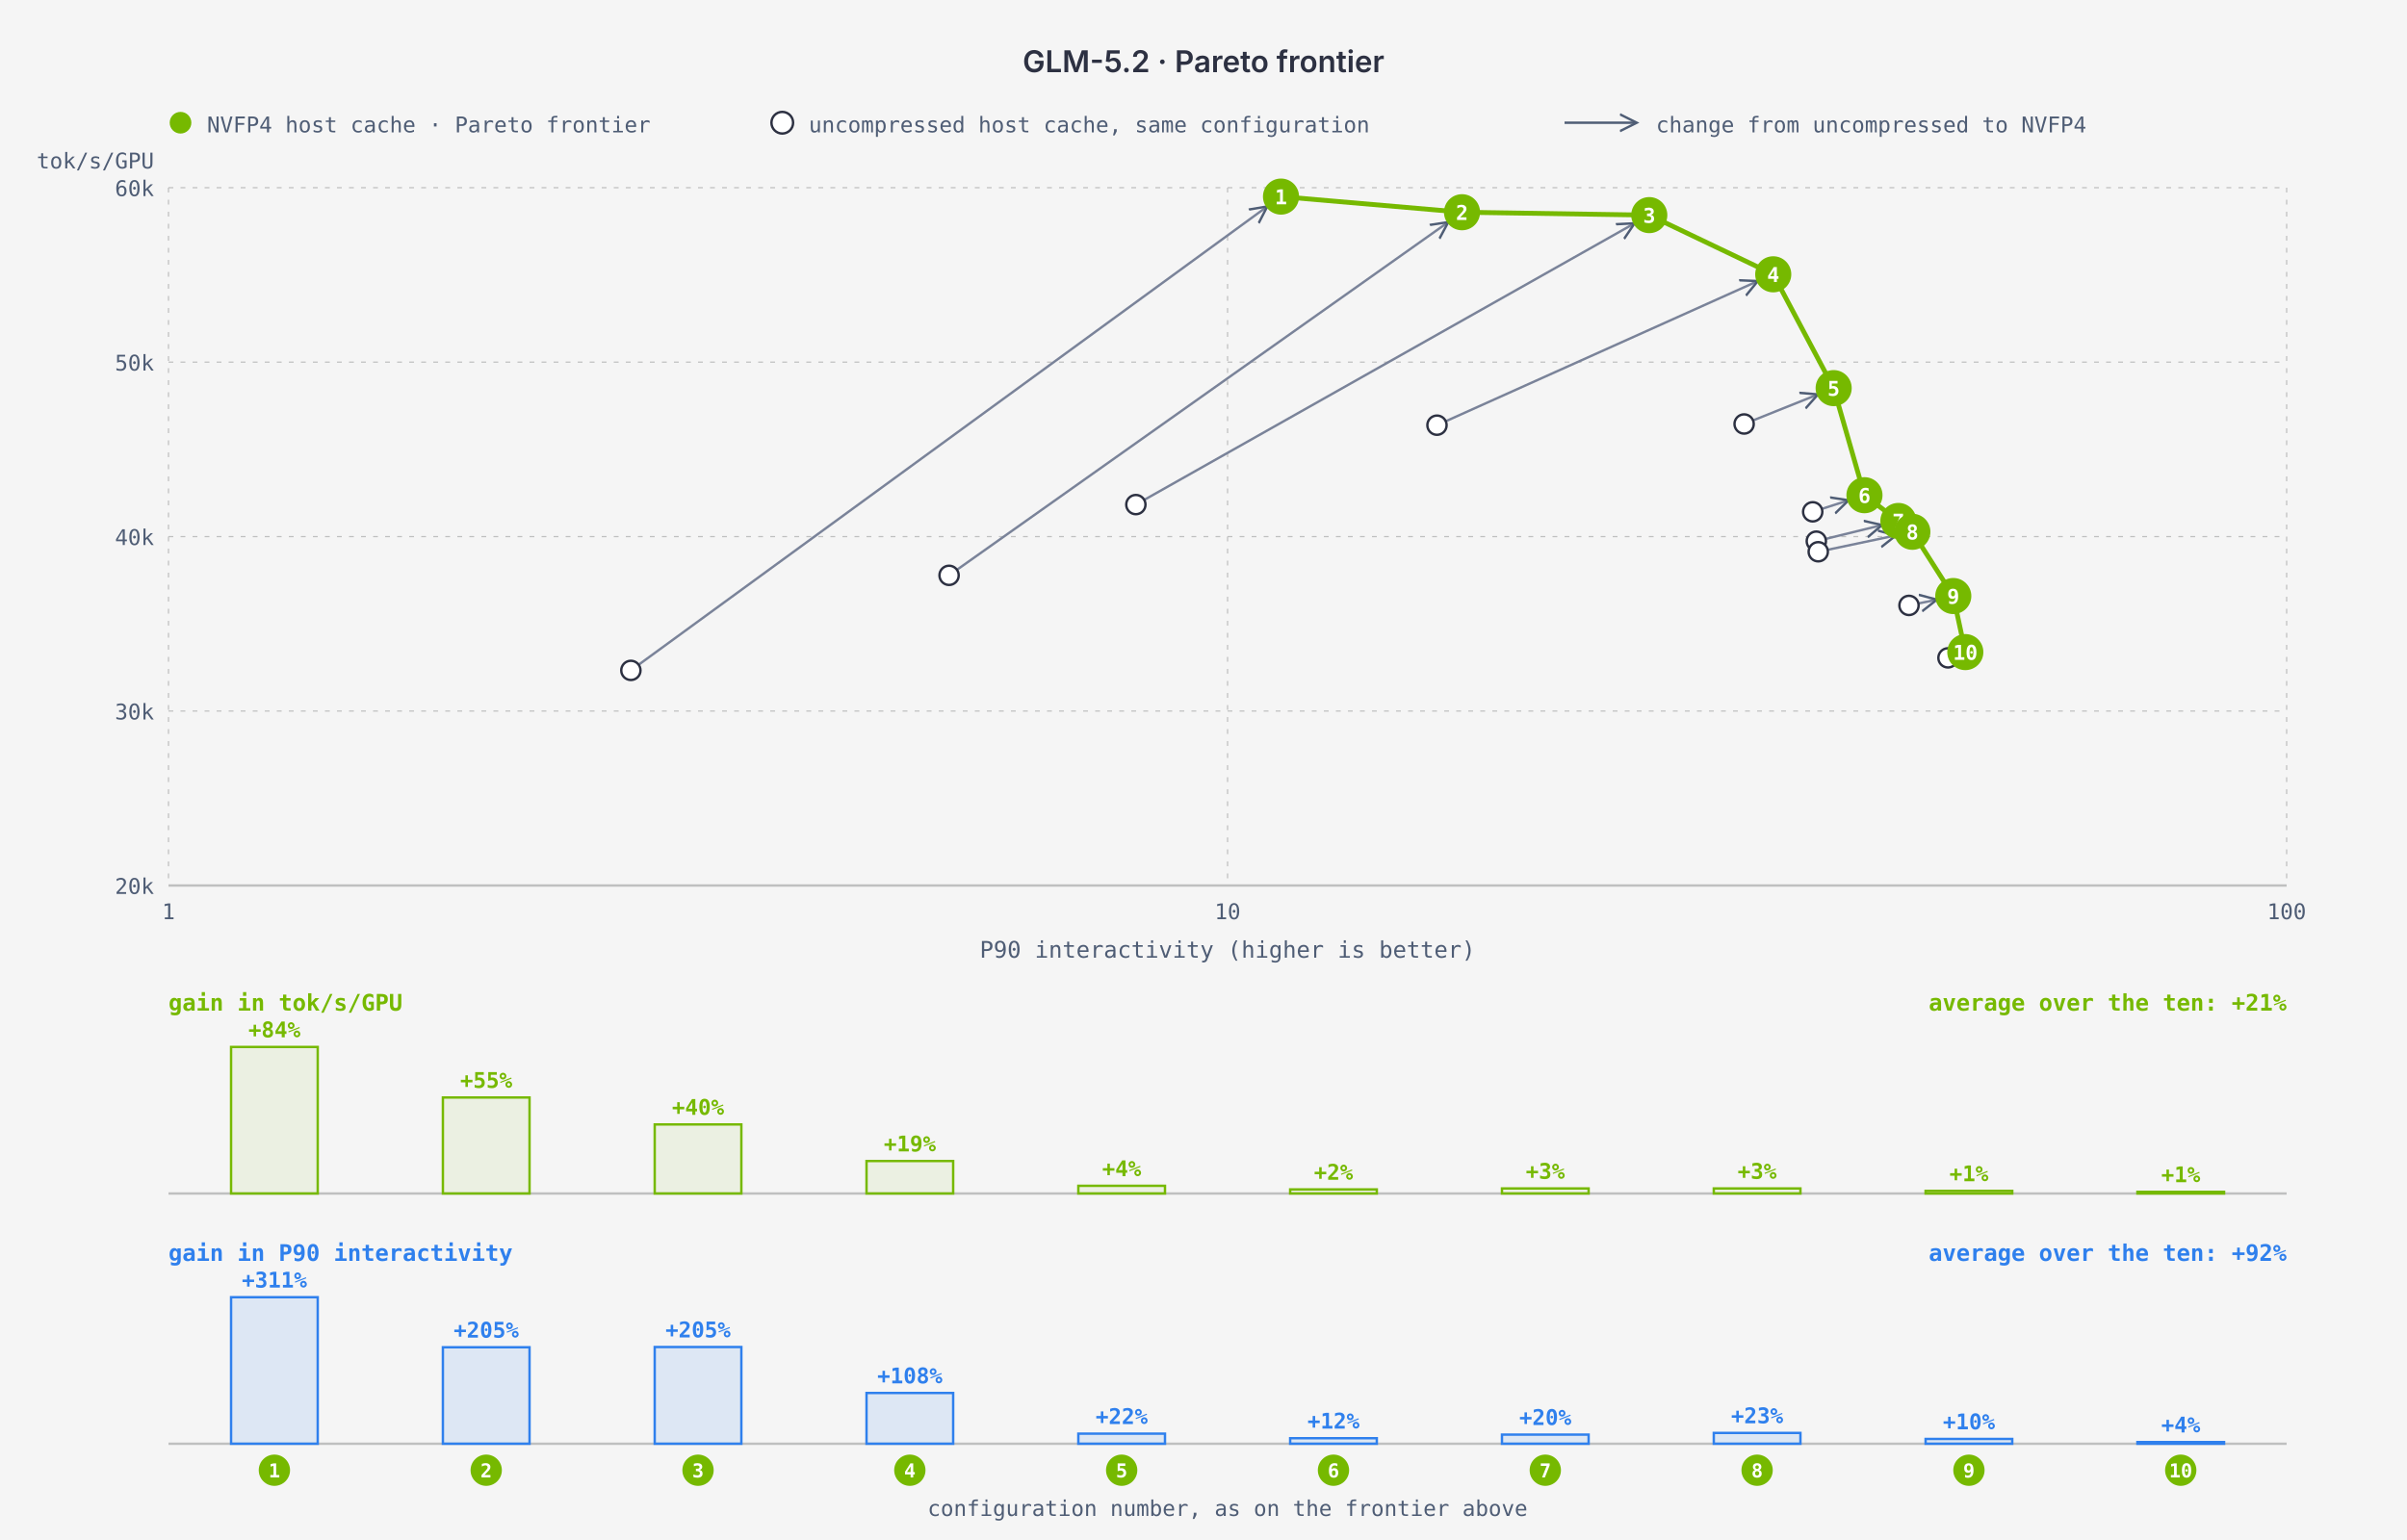
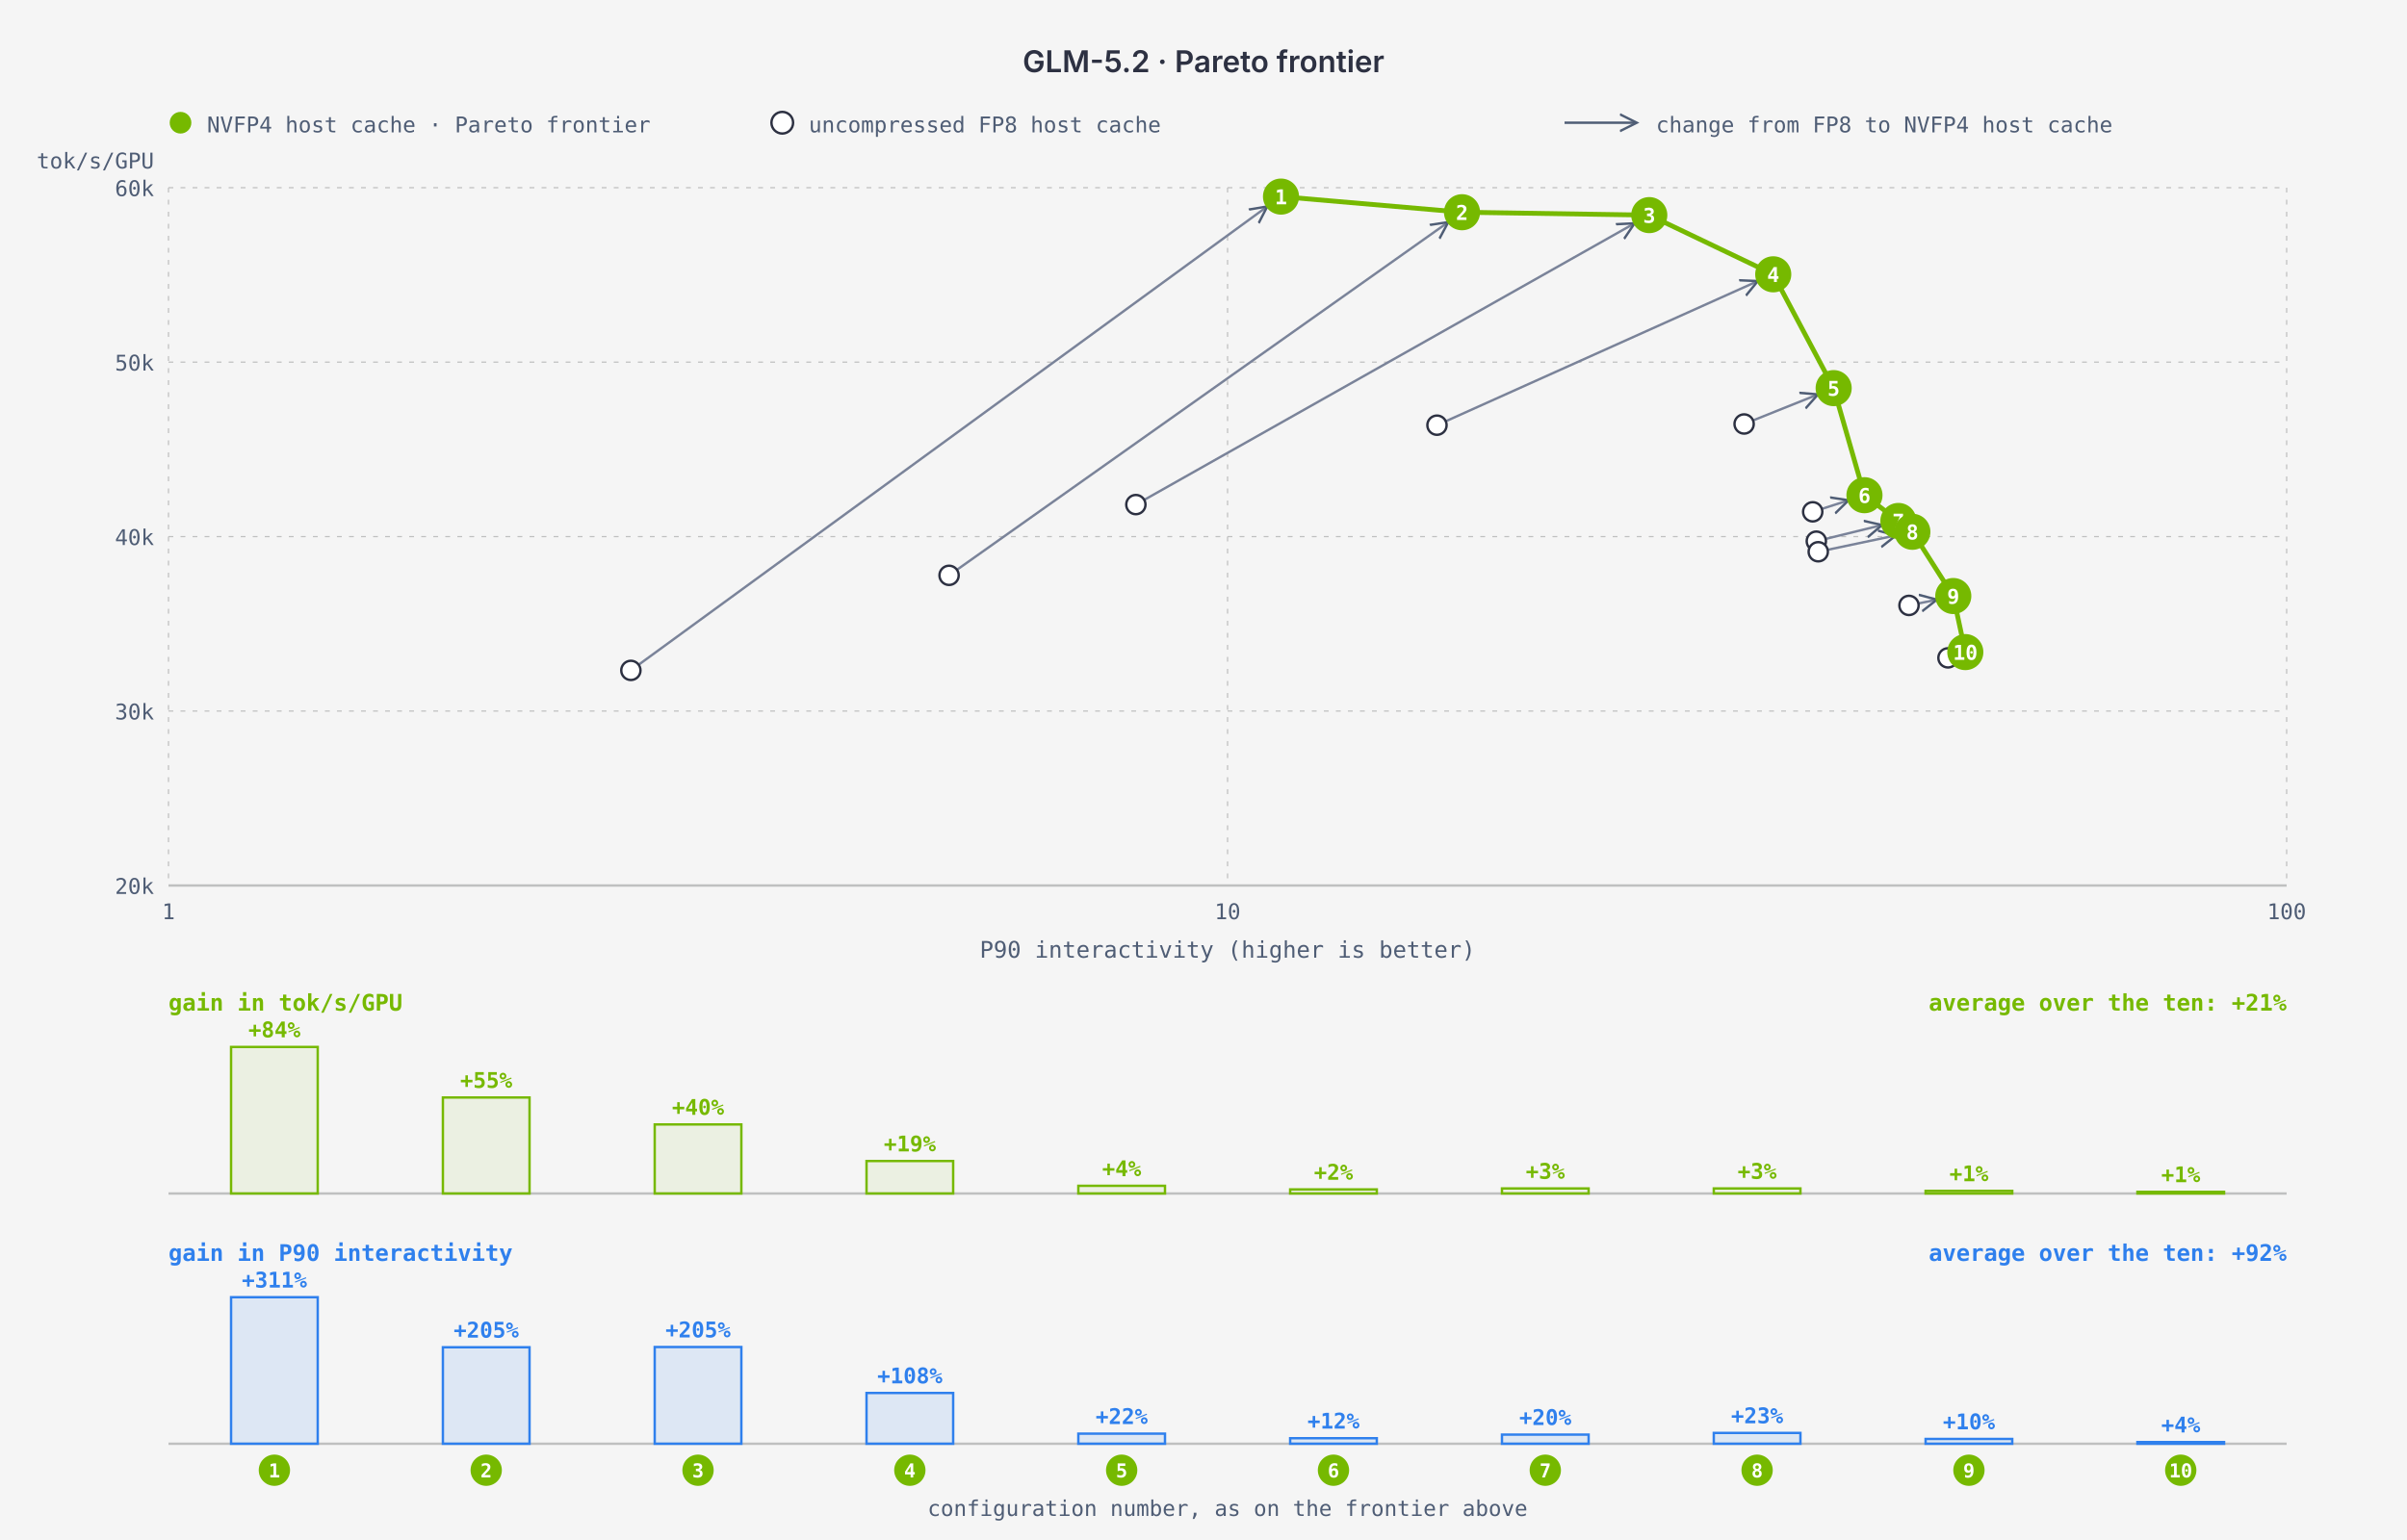
<svg xmlns="http://www.w3.org/2000/svg" viewBox="0 0 1000 640" width="1000" height="640">
  <defs>
    <marker id="ah" markerWidth="8" markerHeight="8" refX="7" refY="4" orient="auto" markerUnits="userSpaceOnUse">
      <path d="M0,0.5 L7,4 L0,7.5" fill="none" stroke="#4f5d75" stroke-width="1" />
    </marker>
  </defs>
  <rect width="1000" height="640" fill="#f5f5f5" />
  <text x="500.0" y="30.0" font-family="'Geist','Inter',system-ui,-apple-system,'Segoe UI',sans-serif" font-size="12.5" font-weight="600" fill="#2d3142" text-anchor="middle">GLM-5.2 · Pareto frontier</text>
  <circle cx="75" cy="51" r="4.5" fill="#76B900" />
  <text x="86.0" y="55.0" font-family="'Geist Mono','SFMono-Regular',Menlo,Consolas,monospace" font-size="9" font-weight="500" fill="#4f5d75" text-anchor="start">NVFP4 host cache · Pareto frontier</text>
  <circle cx="325" cy="51" r="4.5" fill="#ffffff" stroke="#2d3142" />
-   <text x="336.0" y="55.0" font-family="'Geist Mono','SFMono-Regular',Menlo,Consolas,monospace" font-size="9" font-weight="500" fill="#4f5d75" text-anchor="start">uncompressed host cache, same configuration</text>
+   <text x="336.0" y="55.0" font-family="'Geist Mono','SFMono-Regular',Menlo,Consolas,monospace" font-size="9" font-weight="500" fill="#4f5d75" text-anchor="start">uncompressed FP8 host cache</text>
  <path d="M650.0,51.0 L680.0,51.0" fill="none" stroke="#4f5d75" stroke-width="1" marker-end="url(#ah)" />
-   <text x="688.0" y="55.0" font-family="'Geist Mono','SFMono-Regular',Menlo,Consolas,monospace" font-size="9" font-weight="500" fill="#4f5d75" text-anchor="start">change from uncompressed to NVFP4</text>
+   <text x="688.0" y="55.0" font-family="'Geist Mono','SFMono-Regular',Menlo,Consolas,monospace" font-size="9" font-weight="500" fill="#4f5d75" text-anchor="start">change from FP8 to NVFP4 host cache</text>
  <line x1="70.0" y1="78" x2="70.0" y2="368" stroke="#bfc0c0" stroke-width="0.5" stroke-dasharray="2,3" />
  <text x="70.0" y="382.0" font-family="'Geist Mono','SFMono-Regular',Menlo,Consolas,monospace" font-size="9" font-weight="500" fill="#4f5d75" text-anchor="middle">1</text>
  <line x1="510.0" y1="78" x2="510.0" y2="368" stroke="#bfc0c0" stroke-width="0.5" stroke-dasharray="2,3" />
  <text x="510.0" y="382.0" font-family="'Geist Mono','SFMono-Regular',Menlo,Consolas,monospace" font-size="9" font-weight="500" fill="#4f5d75" text-anchor="middle">10</text>
  <line x1="950.0" y1="78" x2="950.0" y2="368" stroke="#bfc0c0" stroke-width="0.5" stroke-dasharray="2,3" />
  <text x="950.0" y="382.0" font-family="'Geist Mono','SFMono-Regular',Menlo,Consolas,monospace" font-size="9" font-weight="500" fill="#4f5d75" text-anchor="middle">100</text>
  <line x1="70" y1="368.0" x2="950" y2="368.0" stroke="#bfc0c0" stroke-width="1" />
  <text x="64.0" y="371.5" font-family="'Geist Mono','SFMono-Regular',Menlo,Consolas,monospace" font-size="9" font-weight="500" fill="#4f5d75" text-anchor="end">20k</text>
  <line x1="70" y1="295.5" x2="950" y2="295.5" stroke="#bfc0c0" stroke-width="0.5" stroke-dasharray="2,3" />
  <text x="64.0" y="299.0" font-family="'Geist Mono','SFMono-Regular',Menlo,Consolas,monospace" font-size="9" font-weight="500" fill="#4f5d75" text-anchor="end">30k</text>
  <line x1="70" y1="223.0" x2="950" y2="223.0" stroke="#bfc0c0" stroke-width="0.5" stroke-dasharray="2,3" />
  <text x="64.0" y="226.5" font-family="'Geist Mono','SFMono-Regular',Menlo,Consolas,monospace" font-size="9" font-weight="500" fill="#4f5d75" text-anchor="end">40k</text>
  <line x1="70" y1="150.5" x2="950" y2="150.5" stroke="#bfc0c0" stroke-width="0.5" stroke-dasharray="2,3" />
  <text x="64.0" y="154.0" font-family="'Geist Mono','SFMono-Regular',Menlo,Consolas,monospace" font-size="9" font-weight="500" fill="#4f5d75" text-anchor="end">50k</text>
  <line x1="70" y1="78.0" x2="950" y2="78.0" stroke="#bfc0c0" stroke-width="0.5" stroke-dasharray="2,3" />
  <text x="64.0" y="81.5" font-family="'Geist Mono','SFMono-Regular',Menlo,Consolas,monospace" font-size="9" font-weight="500" fill="#4f5d75" text-anchor="end">60k</text>
  <text x="510.0" y="398.0" font-family="'Geist Mono','SFMono-Regular',Menlo,Consolas,monospace" font-size="9.5" font-weight="500" fill="#4f5d75" text-anchor="middle">P90 interactivity (higher is better)</text>
  <text x="64.0" y="70.0" font-family="'Geist Mono','SFMono-Regular',Menlo,Consolas,monospace" font-size="9" font-weight="500" fill="#4f5d75" text-anchor="end">tok/s/GPU</text>
  <path d="M532.2,81.7 L607.4,88.2 L685.2,89.4 L736.7,114.0 L761.8,161.3 L774.6,205.8 L788.7,216.5 L794.5,221.0 L811.5,247.7 L816.5,271.0" fill="none" stroke="#76B900" stroke-width="2" />
  <path d="M262.1,278.6 L526.5,85.8" fill="none" stroke="#7a8399" stroke-width="1" marker-end="url(#ah)" />
  <path d="M394.3,239.1 L601.7,92.3" fill="none" stroke="#7a8399" stroke-width="1" marker-end="url(#ah)" />
  <path d="M471.9,209.7 L679.1,92.8" fill="none" stroke="#7a8399" stroke-width="1" marker-end="url(#ah)" />
  <path d="M597.0,176.7 L730.3,116.8" fill="none" stroke="#7a8399" stroke-width="1" marker-end="url(#ah)" />
  <path d="M724.6,176.2 L755.3,163.9" fill="none" stroke="#7a8399" stroke-width="1" marker-end="url(#ah)" />
  <path d="M753.1,212.7 L768.0,207.9" fill="none" stroke="#7a8399" stroke-width="1" marker-end="url(#ah)" />
  <path d="M754.6,224.9 L781.9,218.2" fill="none" stroke="#7a8399" stroke-width="1" marker-end="url(#ah)" />
  <path d="M755.4,229.3 L787.7,222.5" fill="none" stroke="#7a8399" stroke-width="1" marker-end="url(#ah)" />
  <path d="M793.1,251.6 L804.7,249.2" fill="none" stroke="#7a8399" stroke-width="1" marker-end="url(#ah)" />
  <circle cx="262.1" cy="278.6" r="4" fill="#ffffff" stroke="#2d3142" stroke-width="1" />
  <circle cx="532.2" cy="81.7" r="7.5" fill="#76B900" />
  <text x="532.2" y="84.9" font-family="'Geist Mono','SFMono-Regular',Menlo,Consolas,monospace" font-size="8.5" font-weight="700" fill="#ffffff" text-anchor="middle">1</text>
  <circle cx="394.3" cy="239.1" r="4" fill="#ffffff" stroke="#2d3142" stroke-width="1" />
  <circle cx="607.4" cy="88.2" r="7.5" fill="#76B900" />
  <text x="607.4" y="91.4" font-family="'Geist Mono','SFMono-Regular',Menlo,Consolas,monospace" font-size="8.5" font-weight="700" fill="#ffffff" text-anchor="middle">2</text>
  <circle cx="471.9" cy="209.7" r="4" fill="#ffffff" stroke="#2d3142" stroke-width="1" />
  <circle cx="685.2" cy="89.4" r="7.5" fill="#76B900" />
  <text x="685.2" y="92.6" font-family="'Geist Mono','SFMono-Regular',Menlo,Consolas,monospace" font-size="8.5" font-weight="700" fill="#ffffff" text-anchor="middle">3</text>
  <circle cx="597.0" cy="176.7" r="4" fill="#ffffff" stroke="#2d3142" stroke-width="1" />
  <circle cx="736.7" cy="114.0" r="7.5" fill="#76B900" />
  <text x="736.7" y="117.2" font-family="'Geist Mono','SFMono-Regular',Menlo,Consolas,monospace" font-size="8.5" font-weight="700" fill="#ffffff" text-anchor="middle">4</text>
  <circle cx="724.6" cy="176.2" r="4" fill="#ffffff" stroke="#2d3142" stroke-width="1" />
  <circle cx="761.8" cy="161.3" r="7.5" fill="#76B900" />
  <text x="761.8" y="164.5" font-family="'Geist Mono','SFMono-Regular',Menlo,Consolas,monospace" font-size="8.5" font-weight="700" fill="#ffffff" text-anchor="middle">5</text>
  <circle cx="753.1" cy="212.7" r="4" fill="#ffffff" stroke="#2d3142" stroke-width="1" />
  <circle cx="774.6" cy="205.8" r="7.5" fill="#76B900" />
  <text x="774.6" y="209.0" font-family="'Geist Mono','SFMono-Regular',Menlo,Consolas,monospace" font-size="8.5" font-weight="700" fill="#ffffff" text-anchor="middle">6</text>
  <circle cx="754.6" cy="224.9" r="4" fill="#ffffff" stroke="#2d3142" stroke-width="1" />
  <circle cx="788.7" cy="216.5" r="7.5" fill="#76B900" />
  <text x="788.7" y="219.7" font-family="'Geist Mono','SFMono-Regular',Menlo,Consolas,monospace" font-size="8.5" font-weight="700" fill="#ffffff" text-anchor="middle">7</text>
  <circle cx="755.4" cy="229.3" r="4" fill="#ffffff" stroke="#2d3142" stroke-width="1" />
  <circle cx="794.5" cy="221.0" r="7.5" fill="#76B900" />
  <text x="794.5" y="224.2" font-family="'Geist Mono','SFMono-Regular',Menlo,Consolas,monospace" font-size="8.5" font-weight="700" fill="#ffffff" text-anchor="middle">8</text>
  <circle cx="793.1" cy="251.6" r="4" fill="#ffffff" stroke="#2d3142" stroke-width="1" />
  <circle cx="811.5" cy="247.7" r="7.5" fill="#76B900" />
  <text x="811.5" y="250.9" font-family="'Geist Mono','SFMono-Regular',Menlo,Consolas,monospace" font-size="8.5" font-weight="700" fill="#ffffff" text-anchor="middle">9</text>
  <circle cx="809.3" cy="273.4" r="4" fill="#ffffff" stroke="#2d3142" stroke-width="1" />
  <circle cx="816.5" cy="271.0" r="7.5" fill="#76B900" />
  <text x="816.5" y="274.2" font-family="'Geist Mono','SFMono-Regular',Menlo,Consolas,monospace" font-size="8.5" font-weight="700" fill="#ffffff" text-anchor="middle">10</text>
  <text x="70.0" y="420.0" font-family="'Geist Mono','SFMono-Regular',Menlo,Consolas,monospace" font-size="9.5" font-weight="600" fill="#76B900" text-anchor="start">gain in tok/s/GPU</text>
  <text x="950.0" y="420.0" font-family="'Geist Mono','SFMono-Regular',Menlo,Consolas,monospace" font-size="9.5" font-weight="600" fill="#76B900" text-anchor="end">average over the ten: +21%</text>
  <line x1="70" y1="496" x2="950" y2="496" stroke="#bfc0c0" stroke-width="1" />
  <rect x="96.0" y="435.1" width="36" height="60.9" fill="rgba(118,185,0,0.08)" stroke="#76B900" stroke-width="1" />
  <text x="114.0" y="431.1" font-family="'Geist Mono','SFMono-Regular',Menlo,Consolas,monospace" font-size="9" font-weight="700" fill="#76B900" text-anchor="middle">+84%</text>
  <rect x="184.0" y="456.1" width="36" height="39.9" fill="rgba(118,185,0,0.08)" stroke="#76B900" stroke-width="1" />
  <text x="202.0" y="452.1" font-family="'Geist Mono','SFMono-Regular',Menlo,Consolas,monospace" font-size="9" font-weight="700" fill="#76B900" text-anchor="middle">+55%</text>
  <rect x="272.0" y="467.3" width="36" height="28.7" fill="rgba(118,185,0,0.08)" stroke="#76B900" stroke-width="1" />
  <text x="290.0" y="463.3" font-family="'Geist Mono','SFMono-Regular',Menlo,Consolas,monospace" font-size="9" font-weight="700" fill="#76B900" text-anchor="middle">+40%</text>
  <rect x="360.0" y="482.5" width="36" height="13.5" fill="rgba(118,185,0,0.08)" stroke="#76B900" stroke-width="1" />
  <text x="378.0" y="478.5" font-family="'Geist Mono','SFMono-Regular',Menlo,Consolas,monospace" font-size="9" font-weight="700" fill="#76B900" text-anchor="middle">+19%</text>
  <rect x="448.0" y="492.8" width="36" height="3.2" fill="rgba(118,185,0,0.08)" stroke="#76B900" stroke-width="1" />
  <text x="466.0" y="488.8" font-family="'Geist Mono','SFMono-Regular',Menlo,Consolas,monospace" font-size="9" font-weight="700" fill="#76B900" text-anchor="middle">+4%</text>
  <rect x="536.0" y="494.3" width="36" height="1.7" fill="rgba(118,185,0,0.08)" stroke="#76B900" stroke-width="1" />
  <text x="554.0" y="490.3" font-family="'Geist Mono','SFMono-Regular',Menlo,Consolas,monospace" font-size="9" font-weight="700" fill="#76B900" text-anchor="middle">+2%</text>
  <rect x="624.0" y="493.9" width="36" height="2.1" fill="rgba(118,185,0,0.08)" stroke="#76B900" stroke-width="1" />
  <text x="642.0" y="489.9" font-family="'Geist Mono','SFMono-Regular',Menlo,Consolas,monospace" font-size="9" font-weight="700" fill="#76B900" text-anchor="middle">+3%</text>
  <rect x="712.0" y="493.9" width="36" height="2.1" fill="rgba(118,185,0,0.08)" stroke="#76B900" stroke-width="1" />
  <text x="730.0" y="489.9" font-family="'Geist Mono','SFMono-Regular',Menlo,Consolas,monospace" font-size="9" font-weight="700" fill="#76B900" text-anchor="middle">+3%</text>
  <rect x="800.0" y="494.9" width="36" height="1.1" fill="rgba(118,185,0,0.08)" stroke="#76B900" stroke-width="1" />
  <text x="818.0" y="490.9" font-family="'Geist Mono','SFMono-Regular',Menlo,Consolas,monospace" font-size="9" font-weight="700" fill="#76B900" text-anchor="middle">+1%</text>
  <rect x="888.0" y="495.3" width="36" height="0.7" fill="rgba(118,185,0,0.08)" stroke="#76B900" stroke-width="1" />
  <text x="906.0" y="491.3" font-family="'Geist Mono','SFMono-Regular',Menlo,Consolas,monospace" font-size="9" font-weight="700" fill="#76B900" text-anchor="middle">+1%</text>
  <text x="70.0" y="524.0" font-family="'Geist Mono','SFMono-Regular',Menlo,Consolas,monospace" font-size="9.5" font-weight="600" fill="#2F80ED" text-anchor="start">gain in P90 interactivity</text>
  <text x="950.0" y="524.0" font-family="'Geist Mono','SFMono-Regular',Menlo,Consolas,monospace" font-size="9.5" font-weight="600" fill="#2F80ED" text-anchor="end">average over the ten: +92%</text>
  <line x1="70" y1="600" x2="950" y2="600" stroke="#bfc0c0" stroke-width="1" />
  <rect x="96.0" y="539.1" width="36" height="60.9" fill="rgba(47,128,237,0.12)" stroke="#2F80ED" stroke-width="1" />
  <text x="114.0" y="535.1" font-family="'Geist Mono','SFMono-Regular',Menlo,Consolas,monospace" font-size="9" font-weight="700" fill="#2F80ED" text-anchor="middle">+311%</text>
  <circle cx="114.0" cy="611.0" r="6.5" fill="#76B900" />
  <text x="114.0" y="614.0" font-family="'Geist Mono','SFMono-Regular',Menlo,Consolas,monospace" font-size="8" font-weight="700" fill="#ffffff" text-anchor="middle">1</text>
  <rect x="184.0" y="559.9" width="36" height="40.1" fill="rgba(47,128,237,0.12)" stroke="#2F80ED" stroke-width="1" />
  <text x="202.0" y="555.9" font-family="'Geist Mono','SFMono-Regular',Menlo,Consolas,monospace" font-size="9" font-weight="700" fill="#2F80ED" text-anchor="middle">+205%</text>
  <circle cx="202.0" cy="611.0" r="6.5" fill="#76B900" />
  <text x="202.0" y="614.0" font-family="'Geist Mono','SFMono-Regular',Menlo,Consolas,monospace" font-size="8" font-weight="700" fill="#ffffff" text-anchor="middle">2</text>
  <rect x="272.0" y="559.8" width="36" height="40.2" fill="rgba(47,128,237,0.12)" stroke="#2F80ED" stroke-width="1" />
  <text x="290.0" y="555.8" font-family="'Geist Mono','SFMono-Regular',Menlo,Consolas,monospace" font-size="9" font-weight="700" fill="#2F80ED" text-anchor="middle">+205%</text>
  <circle cx="290.0" cy="611.0" r="6.5" fill="#76B900" />
  <text x="290.0" y="614.0" font-family="'Geist Mono','SFMono-Regular',Menlo,Consolas,monospace" font-size="8" font-weight="700" fill="#ffffff" text-anchor="middle">3</text>
  <rect x="360.0" y="578.9" width="36" height="21.1" fill="rgba(47,128,237,0.12)" stroke="#2F80ED" stroke-width="1" />
  <text x="378.0" y="574.9" font-family="'Geist Mono','SFMono-Regular',Menlo,Consolas,monospace" font-size="9" font-weight="700" fill="#2F80ED" text-anchor="middle">+108%</text>
  <circle cx="378.0" cy="611.0" r="6.5" fill="#76B900" />
  <text x="378.0" y="614.0" font-family="'Geist Mono','SFMono-Regular',Menlo,Consolas,monospace" font-size="8" font-weight="700" fill="#ffffff" text-anchor="middle">4</text>
  <rect x="448.0" y="595.8" width="36" height="4.2" fill="rgba(47,128,237,0.12)" stroke="#2F80ED" stroke-width="1" />
  <text x="466.0" y="591.8" font-family="'Geist Mono','SFMono-Regular',Menlo,Consolas,monospace" font-size="9" font-weight="700" fill="#2F80ED" text-anchor="middle">+22%</text>
  <circle cx="466.0" cy="611.0" r="6.5" fill="#76B900" />
  <text x="466.0" y="614.0" font-family="'Geist Mono','SFMono-Regular',Menlo,Consolas,monospace" font-size="8" font-weight="700" fill="#ffffff" text-anchor="middle">5</text>
  <rect x="536.0" y="597.7" width="36" height="2.3" fill="rgba(47,128,237,0.12)" stroke="#2F80ED" stroke-width="1" />
  <text x="554.0" y="593.7" font-family="'Geist Mono','SFMono-Regular',Menlo,Consolas,monospace" font-size="9" font-weight="700" fill="#2F80ED" text-anchor="middle">+12%</text>
  <circle cx="554.0" cy="611.0" r="6.5" fill="#76B900" />
  <text x="554.0" y="614.0" font-family="'Geist Mono','SFMono-Regular',Menlo,Consolas,monospace" font-size="8" font-weight="700" fill="#ffffff" text-anchor="middle">6</text>
  <rect x="624.0" y="596.2" width="36" height="3.8" fill="rgba(47,128,237,0.12)" stroke="#2F80ED" stroke-width="1" />
  <text x="642.0" y="592.2" font-family="'Geist Mono','SFMono-Regular',Menlo,Consolas,monospace" font-size="9" font-weight="700" fill="#2F80ED" text-anchor="middle">+20%</text>
  <circle cx="642.0" cy="611.0" r="6.5" fill="#76B900" />
  <text x="642.0" y="614.0" font-family="'Geist Mono','SFMono-Regular',Menlo,Consolas,monospace" font-size="8" font-weight="700" fill="#ffffff" text-anchor="middle">7</text>
  <rect x="712.0" y="595.5" width="36" height="4.5" fill="rgba(47,128,237,0.12)" stroke="#2F80ED" stroke-width="1" />
  <text x="730.0" y="591.5" font-family="'Geist Mono','SFMono-Regular',Menlo,Consolas,monospace" font-size="9" font-weight="700" fill="#2F80ED" text-anchor="middle">+23%</text>
  <circle cx="730.0" cy="611.0" r="6.5" fill="#76B900" />
  <text x="730.0" y="614.0" font-family="'Geist Mono','SFMono-Regular',Menlo,Consolas,monospace" font-size="8" font-weight="700" fill="#ffffff" text-anchor="middle">8</text>
  <rect x="800.0" y="598.0" width="36" height="2.0" fill="rgba(47,128,237,0.12)" stroke="#2F80ED" stroke-width="1" />
  <text x="818.0" y="594.0" font-family="'Geist Mono','SFMono-Regular',Menlo,Consolas,monospace" font-size="9" font-weight="700" fill="#2F80ED" text-anchor="middle">+10%</text>
  <circle cx="818.0" cy="611.0" r="6.5" fill="#76B900" />
  <text x="818.0" y="614.0" font-family="'Geist Mono','SFMono-Regular',Menlo,Consolas,monospace" font-size="8" font-weight="700" fill="#ffffff" text-anchor="middle">9</text>
  <rect x="888.0" y="599.3" width="36" height="0.7" fill="rgba(47,128,237,0.12)" stroke="#2F80ED" stroke-width="1" />
  <text x="906.0" y="595.3" font-family="'Geist Mono','SFMono-Regular',Menlo,Consolas,monospace" font-size="9" font-weight="700" fill="#2F80ED" text-anchor="middle">+4%</text>
  <circle cx="906.0" cy="611.0" r="6.5" fill="#76B900" />
  <text x="906.0" y="614.0" font-family="'Geist Mono','SFMono-Regular',Menlo,Consolas,monospace" font-size="8" font-weight="700" fill="#ffffff" text-anchor="middle">10</text>
  <text x="510.0" y="630.0" font-family="'Geist Mono','SFMono-Regular',Menlo,Consolas,monospace" font-size="9" font-weight="500" fill="#4f5d75" text-anchor="middle">configuration number, as on the frontier above</text>
</svg>
